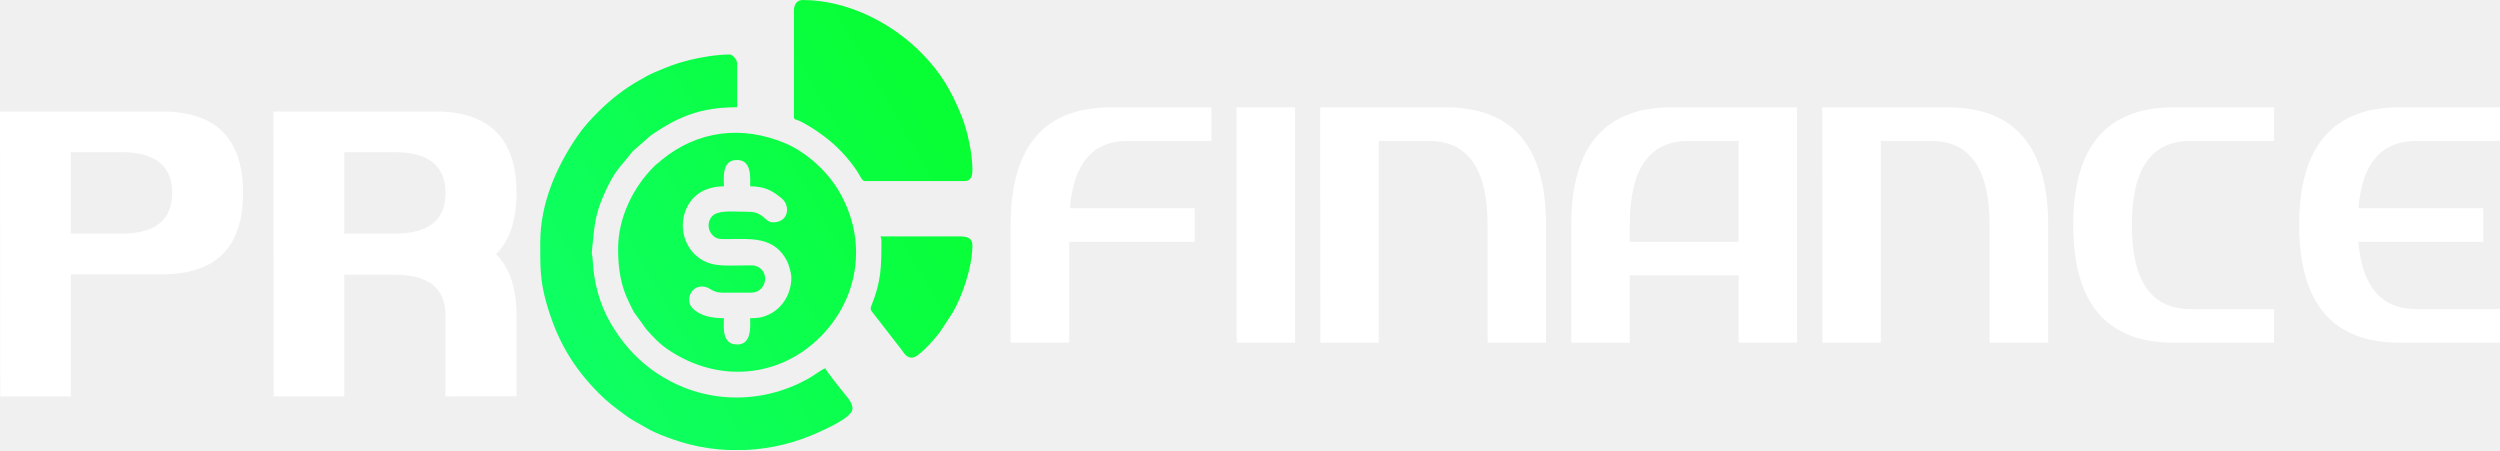
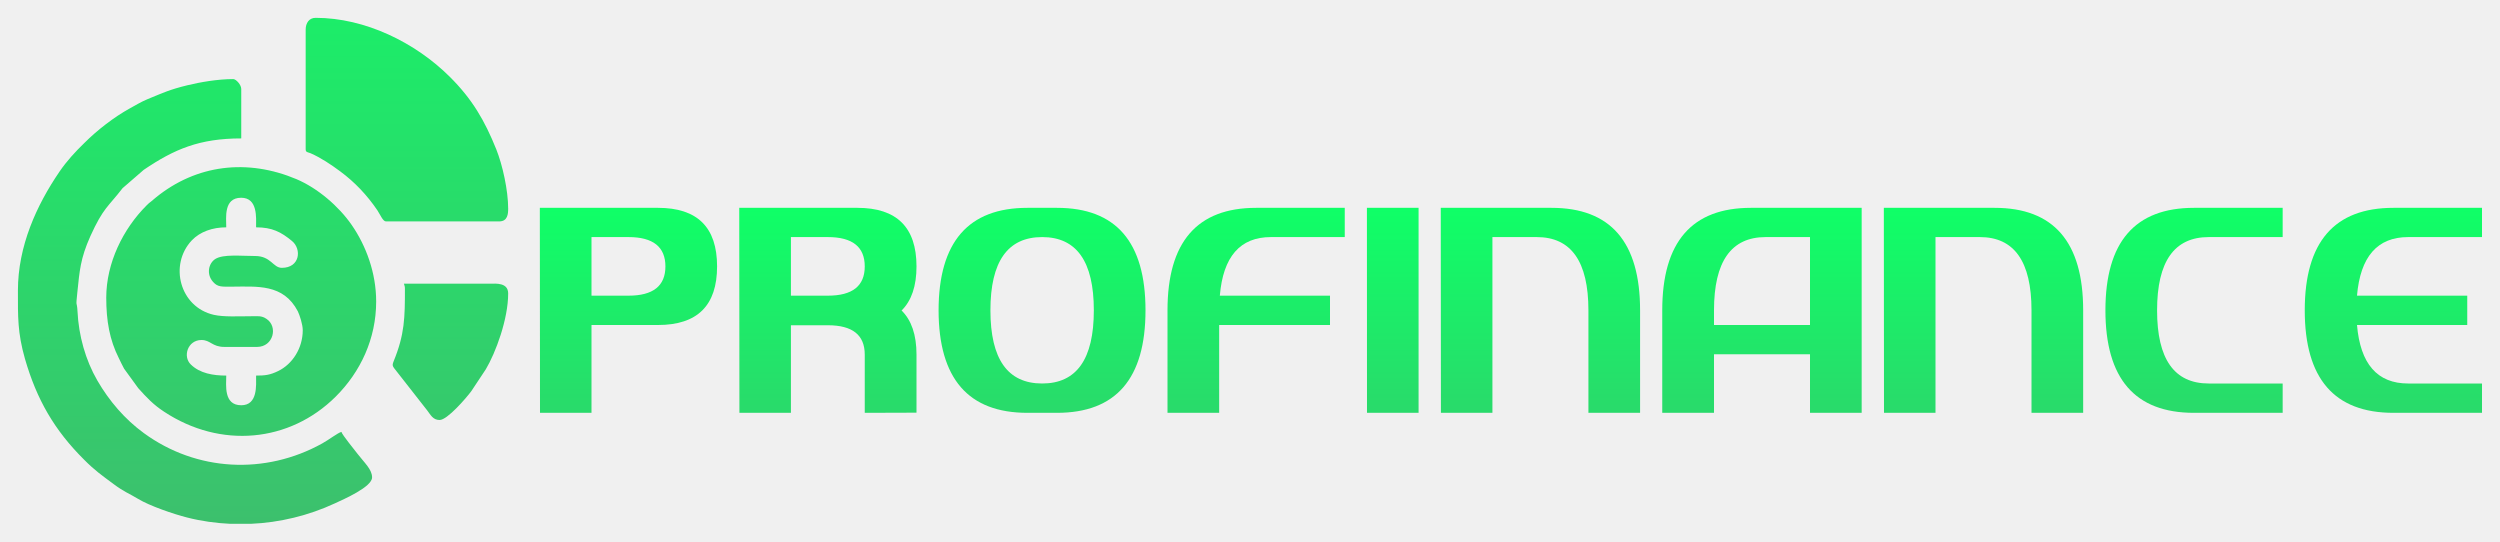
- <svg xmlns="http://www.w3.org/2000/svg" xml:space="preserve" width="300px" height="54px" version="1.1" style="shape-rendering:geometricPrecision; text-rendering:geometricPrecision; image-rendering:optimizeQuality; fill-rule:evenodd; clip-rule:evenodd" viewBox="0 0 300 54">
+ <svg xmlns="http://www.w3.org/2000/svg" xmlns:xlink="http://www.w3.org/1999/xlink" xml:space="preserve" width="300px" height="65px" version="1.1" style="shape-rendering:geometricPrecision; text-rendering:geometricPrecision; image-rendering:optimizeQuality; fill-rule:evenodd; clip-rule:evenodd" viewBox="0 0 300 65">
  <defs>
    <style type="text/css">
   
-     .fil0 {fill:white;fill-rule:nonzero}
-     .fil1 {fill:url(#id0);fill-rule:nonzero}
+     .fil0 {fill:url(#id0);fill-rule:nonzero}
+     .fil1 {fill:url(#id1);fill-rule:nonzero}
   
  </style>
-     <linearGradient id="id0" gradientUnits="userSpaceOnUse" x1="163.68" y1="-16.96" x2="62.32" y2="41.22">
-       <stop offset="0" style="stop-opacity:1; stop-color:lime" />
+     <linearGradient id="id0" gradientUnits="userSpaceOnUse" x1="15.07" y1="73.57" x2="15.07" y2="-22.27">
+       <stop offset="0" style="stop-opacity:1; stop-color:#42B86E" />
      <stop offset="1" style="stop-opacity:1; stop-color:#0FFF67" />
    </linearGradient>
+     <linearGradient id="id1" gradientUnits="objectBoundingBox" xlink:href="#id0" x1="21.951%" y1="192.89%" x2="21.951%" y2="0%">
+   </linearGradient>
  </defs>
-   <g id="Camada_x0020_1">
-   </g>
  <g id="Camada_x0020_1_0">
-     <g id="_1949542703504">
-       <path class="fil0" d="M155.41 12.88l0 28.24 -7.01 0 -0.02 -28.24 7.03 0zm10.04 28.24l-7.01 0 -0.02 -28.24 15.06 0c8.04,0 12.05,4.71 12.05,14.12l0 14.12 -7.02 0 0 -14.12c0,-6.72 -2.35,-10.09 -7.04,-10.09l-6.02 0 0 24.21 0 0 0 0 0 0zm30.12 -8.07l0 8.07 -7.02 0 0 -14.12c0,-9.41 4.01,-14.12 12.05,-14.12l15.05 0 0 28.24 -7.02 0 0 -8.07 -13.06 0 0 0 0 0zm13.06 -4.03l0 -12.11 -6.02 0c-4.69,0 -7.04,3.37 -7.04,10.09l0 2.02 13.06 0 0 0 0 0zm17.07 12.1l-7.01 0 -0.02 -28.24 15.06 0c8.03,0 12.05,4.71 12.05,14.12l0 14.12 -7.03 0 0 -14.12c0,-6.72 -2.34,-10.09 -7.03,-10.09l-6.02 0 0 24.21 0 0 0 0 0 0zm47.19 -24.21l-10.04 0c-4.69,0 -7.03,3.37 -7.03,10.09 0,6.73 2.34,10.09 7.03,10.09l10.04 0 0 4.03 -12.05 0c-8.03,0 -12.05,-4.71 -12.05,-14.12 0,-9.41 4.02,-14.12 12.05,-14.12l12.05 0 0 4.03 0 0zm10.12 12.11c0.44,5.37 2.75,8.07 6.95,8.07l10.04 0 0 4.03 -12.05 0c-8.03,0 -12.05,-4.71 -12.05,-14.12 0,-9.41 4.02,-14.12 12.05,-14.12l12.05 0 0 4.03 -10.04 0c-4.2,0 -6.51,2.69 -6.95,8.07l14.98 0 0 4.04 -14.98 0 0 0 0 0 0 0zm-154.71 0l0 12.1 -7.02 0 0 -14.12c0,-9.41 4.01,-14.12 12.05,-14.12l12.04 0 0 4.03 -10.04 0c-4.19,0 -6.5,2.69 -6.95,8.07l14.99 0 0 4.04 -15.07 0 0 0 0 0 0 0z" />
-       <path class="fil1" d="M74.17 29.85c0,2.49 0.35,4.51 1.33,6.47 0.2,0.39 0.36,0.76 0.56,1.12l1.5 2.08c0.89,1 1.57,1.74 2.74,2.52 5.96,3.96 13.26,3.29 18.15,-1.62 2.62,-2.63 4.28,-6.17 4.28,-10.15 0,-3.03 -1.06,-5.94 -2.59,-8.17 -1.37,-1.99 -3.6,-3.92 -5.84,-4.88 -5.18,-2.21 -10.57,-1.58 -14.89,1.96 -0.19,0.15 -0.25,0.23 -0.45,0.39 -0.26,0.2 -0.29,0.21 -0.51,0.44 -2.51,2.52 -4.28,6.16 -4.28,9.84l0 0 0 0 0 0zm20.79 3.48c0,1.94 -1.1,3.63 -2.59,4.36 -0.88,0.43 -1.41,0.49 -2.35,0.49 0,1.01 0.21,3.16 -1.57,3.16 -1.88,0 -1.58,-2.15 -1.58,-3.16 -1.38,0 -2.79,-0.23 -3.75,-1.18 -0.88,-0.86 -0.33,-2.62 1.13,-2.62 0.95,0 1.13,0.74 2.41,0.74l3.47 0c1.72,0 2.25,-2.17 0.99,-3 -0.53,-0.36 -0.93,-0.27 -1.73,-0.27 -1.24,0 -2.78,0.09 -3.84,-0.15 -3.6,-0.83 -4.76,-5.34 -2.33,-7.95 0.88,-0.93 2.2,-1.39 3.65,-1.39 0,-1.02 -0.3,-3.16 1.58,-3.16 1.78,0 1.57,2.16 1.57,3.16 1.7,0 2.64,0.49 3.8,1.46 1.04,0.86 0.86,2.86 -1.07,2.86 -0.94,0 -1.15,-1.26 -2.83,-1.26 -1.49,0 -3.35,-0.22 -4.2,0.31 -0.75,0.47 -0.97,1.66 -0.24,2.46 0.49,0.55 0.93,0.5 1.92,0.5 2.72,-0.01 5.52,-0.33 7.04,2.63 0.2,0.4 0.52,1.41 0.52,2.01l0 0 0 0 0 0zm-30.13 -4.22c0,2.79 -0.05,4.48 0.74,7.26 1.24,4.35 3.11,7.63 6.27,10.8 1.11,1.12 1.83,1.63 3.1,2.58 1.1,0.83 1.71,1.04 2.61,1.59 1.18,0.73 3.76,1.63 5.17,1.98 1.51,0.39 3.06,0.61 4.6,0.68l2.14 0c3.07,-0.14 6.11,-0.88 8.89,-2.18 0.97,-0.45 3.95,-1.76 3.95,-2.78 0,-0.86 -0.81,-1.54 -1.56,-2.54 -0.24,-0.33 -1.6,-1.98 -1.69,-2.31 -0.36,0.08 -1.35,0.85 -2.03,1.23 -6.03,3.38 -13.3,3 -18.87,-1.11 -2.02,-1.48 -3.67,-3.43 -4.92,-5.61 -1.26,-2.19 -1.98,-4.8 -2.1,-7.38 -0.06,-1.21 -0.2,-0.26 -0.02,-2.02 0.24,-2.3 0.32,-3.6 1.38,-5.99 1.38,-3.08 1.88,-3.12 3.41,-5.13l2.24 -1.96c3.23,-2.2 5.89,-3.35 10.31,-3.35l0 -5.28c0,-0.45 -0.55,-1.05 -0.84,-1.05 -1.64,0 -3.52,0.33 -4.89,0.67 -1.88,0.47 -2.51,0.78 -4.2,1.48 -0.7,0.29 -1.23,0.63 -1.86,0.98 -1.7,0.95 -3.46,2.33 -4.82,3.7 -0.98,0.97 -1.84,1.9 -2.62,3.06 -2.43,3.58 -4.39,7.94 -4.39,12.68l0 0 0 0 0 0zm30.44 -27.85l0 12.77c0,0.34 0.22,0.3 0.52,0.42 1.09,0.48 2.18,1.22 3.13,1.93 1.55,1.16 2.85,2.55 3.93,4.16 0.34,0.51 0.59,1.19 0.92,1.19l11.97 0c0.92,0 0.95,-0.84 0.95,-1.37 0,-1.93 -0.59,-4.64 -1.26,-6.33 -1.23,-3.09 -2.54,-5.35 -4.91,-7.73 -3.63,-3.65 -8.94,-6.3 -14.2,-6.3 -0.69,0 -1.05,0.56 -1.05,1.26l0 0zm10.5 27.64c0,3.08 -0.02,4.87 -1.2,7.77 -0.22,0.56 -0.06,0.52 0.58,1.39l2.99 3.85c0.34,0.44 0.59,1.01 1.3,1.01 0.82,0 2.8,-2.33 3.35,-3.07l1.54 -2.35c1.04,-1.76 2.36,-5.34 2.36,-8.08 0,-1.19 -1.32,-1.05 -1.89,-1.05l-9.14 0c0.06,0.24 0.11,0.24 0.11,0.53l0 0 0 0 0 0z" />
-       <path class="fil0" d="M8.5 28.03l6.08 0c4.05,0 6.08,-1.62 6.08,-4.88 0,-3.25 -2.03,-4.89 -6.08,-4.89l-6.08 0 0 9.77 0 0zm10.95 -14.65c6.47,0 9.72,3.26 9.72,9.77 0,6.52 -3.25,9.77 -9.72,9.77l-10.95 0 0 14.65 -8.47 0 -0.03 -34.19 19.45 0 0 0 0 0zm21.86 14.65l6.08 0c4.05,0 6.07,-1.62 6.07,-4.88 0,-3.25 -2.02,-4.89 -6.07,-4.89l-6.08 0 0 9.77 0 0zm10.94 -14.65c6.48,0 9.73,3.26 9.73,9.77 0,3.27 -0.82,5.72 -2.46,7.35 1.64,1.62 2.46,4.07 2.46,7.35l0 9.69 -8.52 0.03 0 -9.72c0,-3.26 -2.02,-4.88 -6.07,-4.88l-6.08 0 0 14.6 -8.48 0 -0.02 -34.19 19.44 0 0 0 0 0 0 0z" />
-     </g>
+     <path class="fil0" d="M12.75 35.71c0,2.79 0.4,5.07 1.51,7.27 0.22,0.44 0.41,0.86 0.63,1.26l1.7 2.34c1.01,1.12 1.78,1.96 3.11,2.83 6.76,4.46 15.04,3.7 20.59,-1.82 2.97,-2.96 4.85,-6.94 4.85,-11.41 0,-3.41 -1.2,-6.68 -2.94,-9.19 -1.55,-2.24 -4.08,-4.41 -6.62,-5.49 -5.88,-2.48 -11.99,-1.77 -16.89,2.21 -0.21,0.16 -0.28,0.25 -0.51,0.43 -0.29,0.23 -0.33,0.24 -0.58,0.5 -2.84,2.83 -4.85,6.93 -4.85,11.07l0 0 0 0 0 0 0 0zm23.58 3.91c0,2.18 -1.25,4.08 -2.94,4.9 -1,0.49 -1.6,0.55 -2.66,0.55 0,1.14 0.23,3.56 -1.78,3.56 -2.14,0 -1.8,-2.42 -1.8,-3.56 -1.56,0 -3.16,-0.26 -4.25,-1.33 -1,-0.96 -0.38,-2.94 1.28,-2.94 1.08,0 1.28,0.83 2.74,0.83l3.93 0c1.95,0 2.55,-2.44 1.12,-3.37 -0.6,-0.41 -1.05,-0.31 -1.96,-0.31 -1.41,0 -3.15,0.1 -4.35,-0.17 -4.09,-0.93 -5.4,-6 -2.65,-8.93 1,-1.05 2.5,-1.57 4.14,-1.57 0,-1.15 -0.34,-3.55 1.79,-3.55 2.02,0 1.79,2.43 1.79,3.55 1.92,0 2.99,0.55 4.31,1.64 1.18,0.97 0.97,3.22 -1.22,3.22 -1.06,0 -1.3,-1.42 -3.21,-1.42 -1.69,0 -3.8,-0.24 -4.76,0.35 -0.85,0.53 -1.1,1.87 -0.27,2.77 0.55,0.62 1.05,0.56 2.17,0.56 3.09,-0.01 6.26,-0.37 7.99,2.96 0.22,0.45 0.59,1.58 0.59,2.26l0 0 0 0 0 0 0 0zm-34.18 -4.75c0,3.14 -0.05,5.04 0.84,8.17 1.41,4.89 3.53,8.58 7.12,12.14 1.25,1.26 2.07,1.83 3.51,2.9 1.25,0.94 1.94,1.17 2.96,1.79 1.34,0.82 4.27,1.83 5.87,2.23 1.71,0.44 3.47,0.68 5.21,0.76l2.43 0c3.48,-0.15 6.93,-0.99 10.08,-2.45 1.1,-0.51 4.48,-1.98 4.48,-3.12 0,-0.97 -0.91,-1.74 -1.77,-2.86 -0.27,-0.37 -1.81,-2.23 -1.91,-2.6 -0.41,0.09 -1.53,0.96 -2.3,1.38 -6.84,3.8 -15.09,3.38 -21.41,-1.24 -2.29,-1.67 -4.16,-3.86 -5.58,-6.31 -1.43,-2.47 -2.24,-5.4 -2.38,-8.3 -0.07,-1.36 -0.23,-0.29 -0.02,-2.27 0.27,-2.59 0.36,-4.05 1.56,-6.74 1.57,-3.46 2.13,-3.51 3.87,-5.77l2.54 -2.2c3.66,-2.48 6.68,-3.77 11.7,-3.77l0 -5.94c0,-0.5 -0.63,-1.18 -0.96,-1.18 -1.86,0 -3.99,0.37 -5.54,0.75 -2.14,0.53 -2.85,0.88 -4.77,1.67 -0.79,0.33 -1.39,0.71 -2.11,1.1 -1.93,1.07 -3.92,2.62 -5.46,4.16 -1.12,1.09 -2.09,2.14 -2.98,3.44 -2.75,4.03 -4.98,8.93 -4.98,14.26l0 0 0 0 0 0 0 0zm34.53 -31.32l0 14.36c0,0.39 0.25,0.34 0.59,0.48 1.24,0.54 2.47,1.37 3.55,2.17 1.76,1.3 3.23,2.86 4.46,4.67 0.38,0.58 0.67,1.34 1.04,1.34l13.58 0c1.04,0 1.08,-0.94 1.08,-1.54 0,-2.17 -0.67,-5.22 -1.43,-7.12 -1.4,-3.47 -2.88,-6.01 -5.57,-8.69 -4.12,-4.1 -10.14,-7.08 -16.11,-7.08 -0.78,0 -1.19,0.63 -1.19,1.41l0 0zm11.91 31.09c0,3.46 -0.02,5.47 -1.36,8.73 -0.25,0.63 -0.07,0.59 0.66,1.57l3.39 4.33c0.38,0.49 0.67,1.13 1.47,1.13 0.93,0 3.18,-2.62 3.8,-3.45l1.75 -2.64c1.18,-1.98 2.68,-6.01 2.68,-9.09 0,-1.34 -1.5,-1.18 -2.15,-1.18l-10.36 0c0.06,0.27 0.12,0.27 0.12,0.6l0 0 0 0 0 0 0 0z" />
+     <path class="fil1" d="M78.96 24.94c4.73,0 7.09,2.34 7.09,7.03 0,4.69 -2.36,7.03 -7.09,7.03l-7.98 0 0 10.54 -6.18 0 -0.02 -24.6 14.18 0zm-7.98 10.54l4.44 0c2.95,0 4.43,-1.17 4.43,-3.51 0,-2.34 -1.48,-3.52 -4.43,-3.52l-4.44 0 0 7.03z" />
+     <path id="_1" class="fil1" d="M102.89 24.94c4.72,0 7.09,2.34 7.09,7.03 0,2.35 -0.6,4.12 -1.79,5.29 1.19,1.17 1.79,2.93 1.79,5.29l0 6.97 -6.21 0.02 0 -6.99c0,-2.35 -1.47,-3.52 -4.43,-3.52l-4.43 0 0 10.51 -6.18 0 -0.02 -24.6 14.18 0zm-7.98 10.54l4.43 0c2.96,0 4.43,-1.17 4.43,-3.51 0,-2.34 -1.47,-3.52 -4.43,-3.52l-4.43 0 0 7.03z" />
+     <path id="_2" class="fil1" d="M125.06 28.45c-4.14,0 -6.21,2.93 -6.21,8.79 0,5.86 2.07,8.78 6.21,8.78 4.13,0 6.2,-2.92 6.2,-8.78 0,-5.86 -2.07,-8.79 -6.2,-8.79zm1.77 -3.51c7.09,0 10.63,4.1 10.63,12.3 0,8.2 -3.54,12.3 -10.63,12.3l-3.54 0c-7.09,0 -10.65,-4.1 -10.66,-12.3 0.01,-8.2 3.57,-12.3 10.66,-12.3l3.54 0z" />
+     <path id="_3" class="fil1" d="M146.3 39l0 10.54 -6.2 0 0 -12.3c0,-8.2 3.55,-12.3 10.64,-12.3l10.63 0 0 3.51 -8.86 0c-3.7,0 -5.74,2.35 -6.13,7.03l13.22 0 0 3.52 -13.3 0z" />
+     <polygon id="_4" class="fil1" points="170.23,24.94 170.23,49.54 164.04,49.54 164.03,24.94 " />
+     <path id="_5" class="fil1" d="M179.09 49.54l-6.18 0 -0.02 -24.6 13.29 0c7.09,0 10.63,4.1 10.63,12.3l0 12.3 -6.2 0 0 -12.3c0,-5.86 -2.07,-8.79 -6.2,-8.79l-5.32 0 0 21.09z" />
+     <path id="_6" class="fil1" d="M217.2 39l0 -10.55 -5.32 0c-4.14,0 -6.2,2.93 -6.2,8.79l0 1.76 11.52 0zm-11.52 3.51l0 7.03 -6.21 0 0 -12.3c0,-8.2 3.55,-12.3 10.64,-12.3l13.29 0 0 24.6 -6.2 0 0 -7.03 -11.52 0z" />
+     <path id="_7" class="fil1" d="M232.26 49.54l-6.18 0 -0.02 -24.6 13.29 0c7.09,0 10.63,4.1 10.63,12.3l0 12.3 -6.2 0 0 -12.3c0,-5.86 -2.07,-8.79 -6.2,-8.79l-5.32 0 0 21.09z" />
+     <path id="_8" class="fil1" d="M273.92 28.45l-8.87 0c-4.14,0 -6.2,2.93 -6.2,8.79 0,5.86 2.06,8.78 6.2,8.78l8.87 0 0 3.52 -10.64 0c-7.09,0 -10.63,-4.1 -10.63,-12.3 0,-8.2 3.54,-12.3 10.63,-12.3l10.64 0 0 3.51z" />
+     <path id="_9" class="fil1" d="M282.84 39c0.4,4.68 2.44,7.02 6.14,7.02l8.86 0 0 3.52 -10.63 0c-7.09,0 -10.64,-4.1 -10.64,-12.3 0,-8.2 3.55,-12.3 10.64,-12.3l10.63 0 0 3.51 -8.86 0c-3.7,0 -5.74,2.35 -6.14,7.03l13.23 0 0 3.52 -13.23 0z" />
  </g>
</svg>
